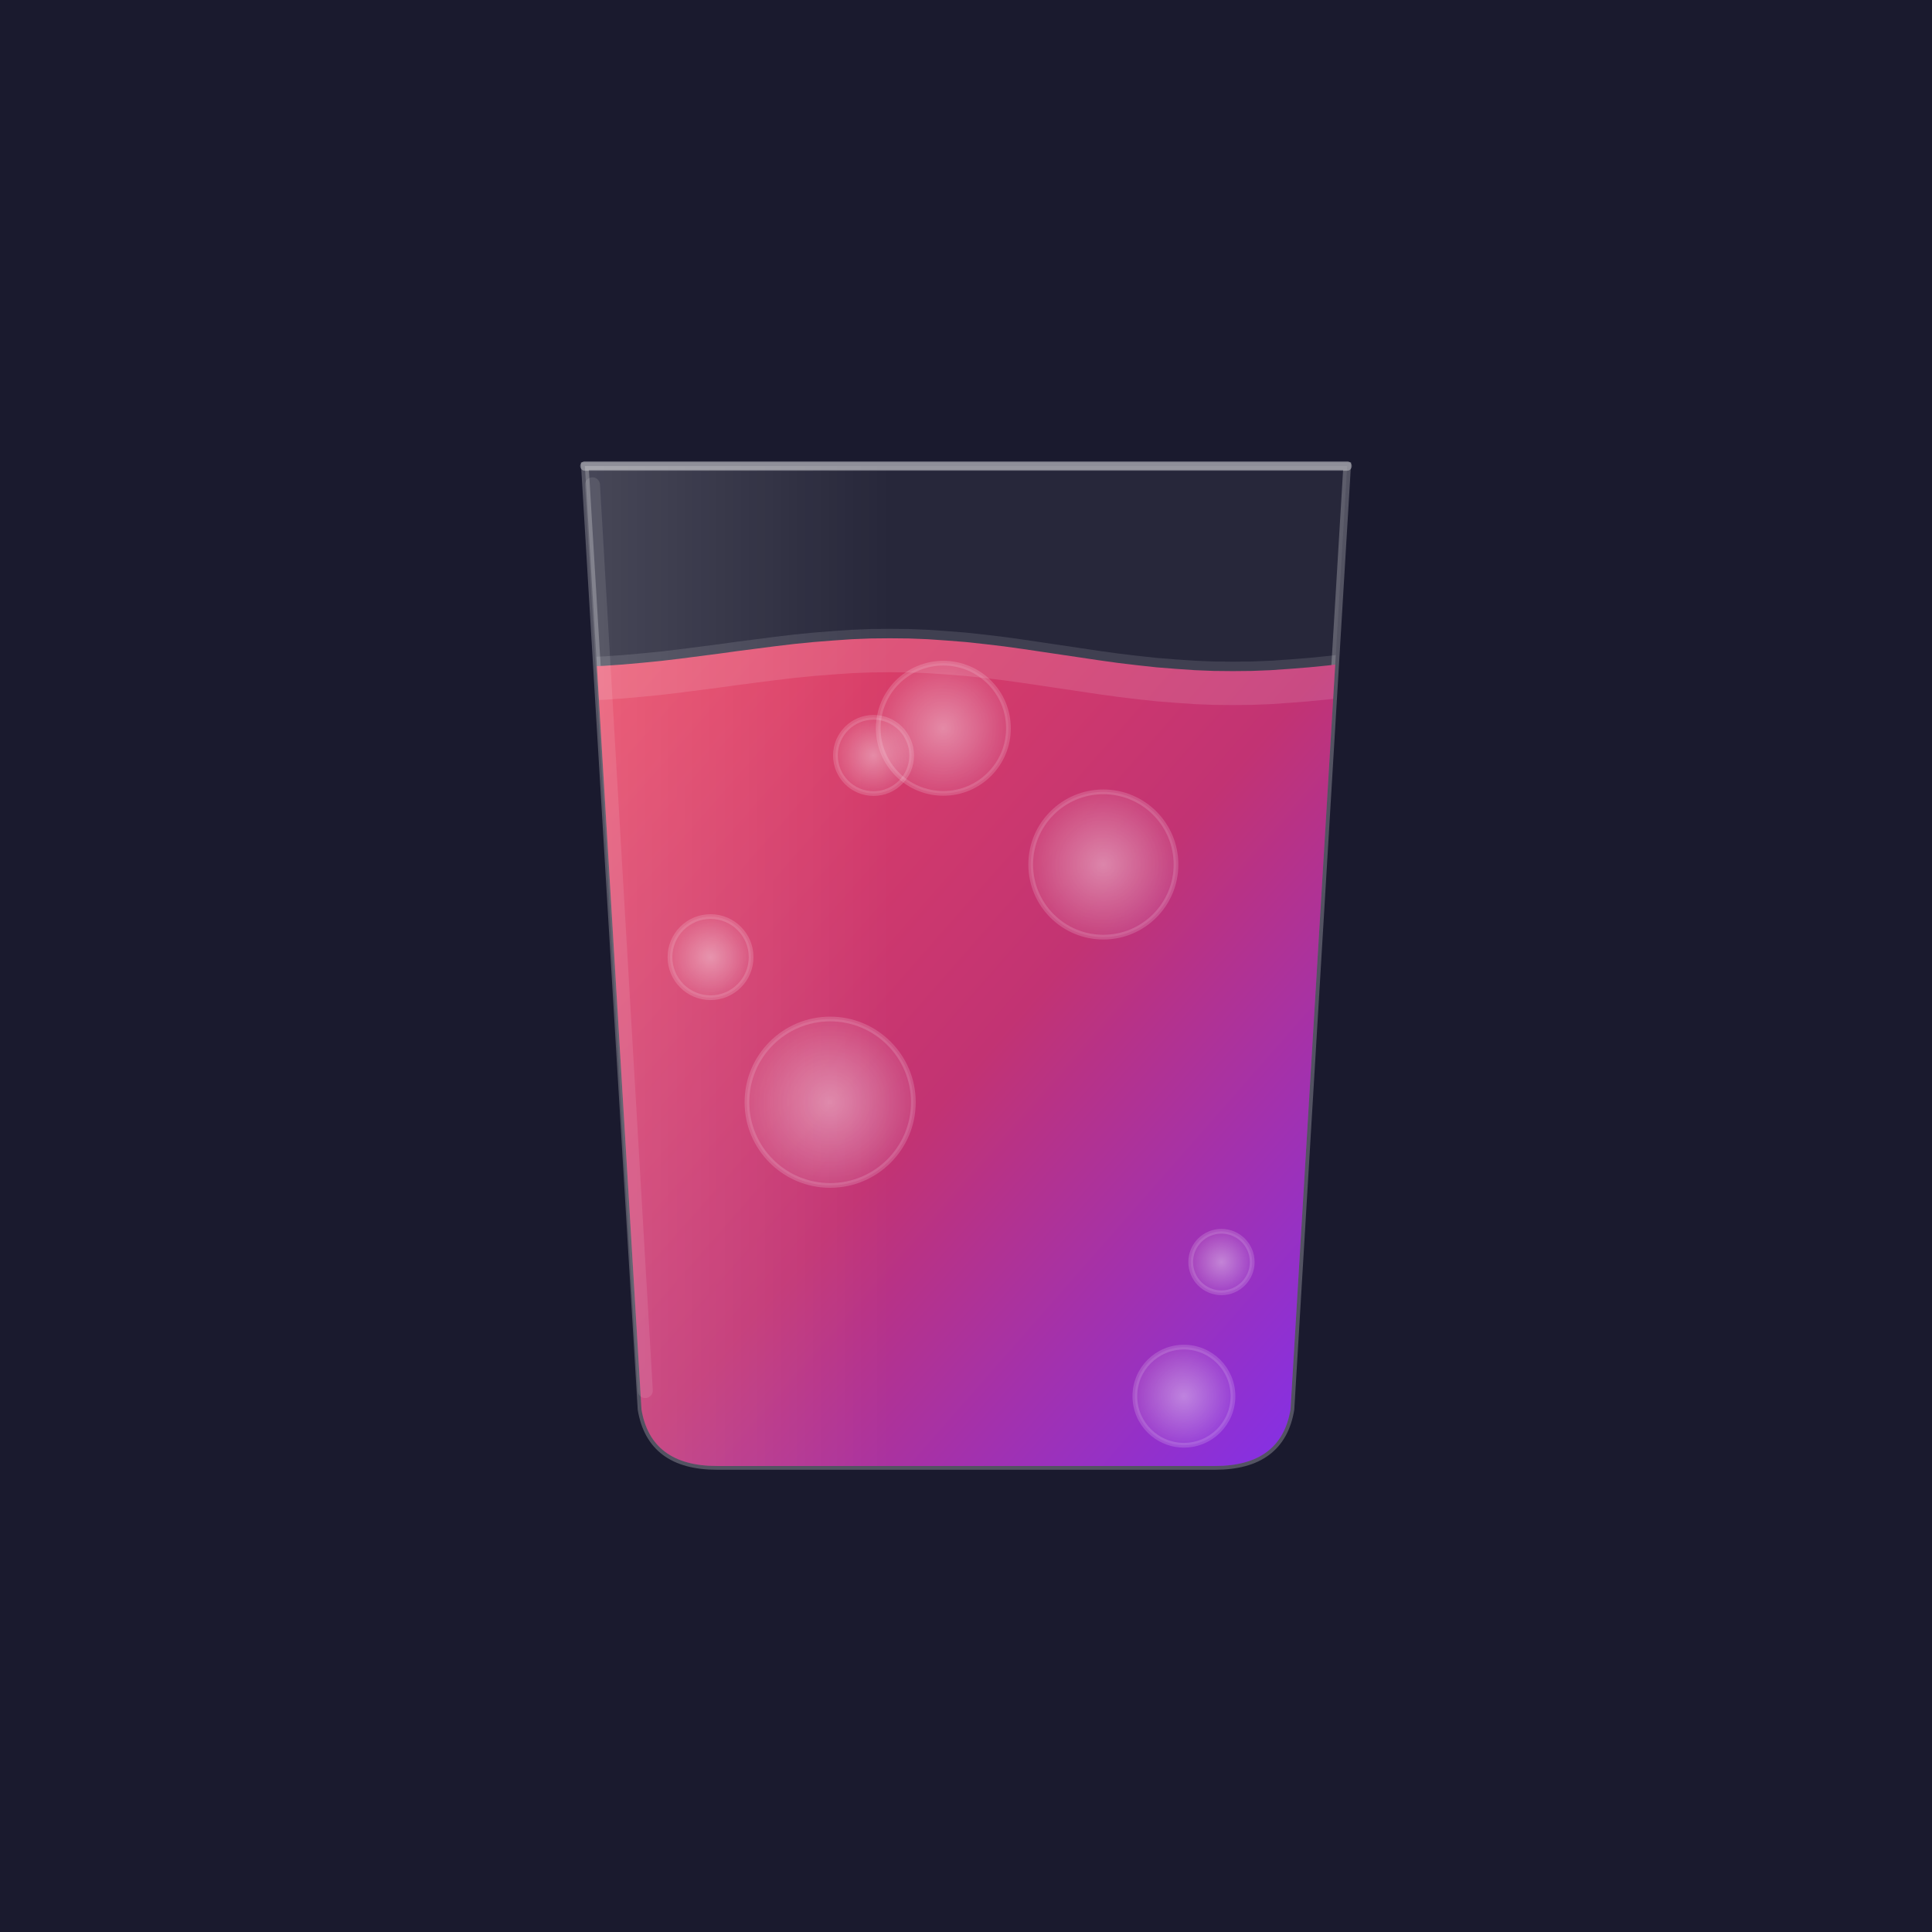
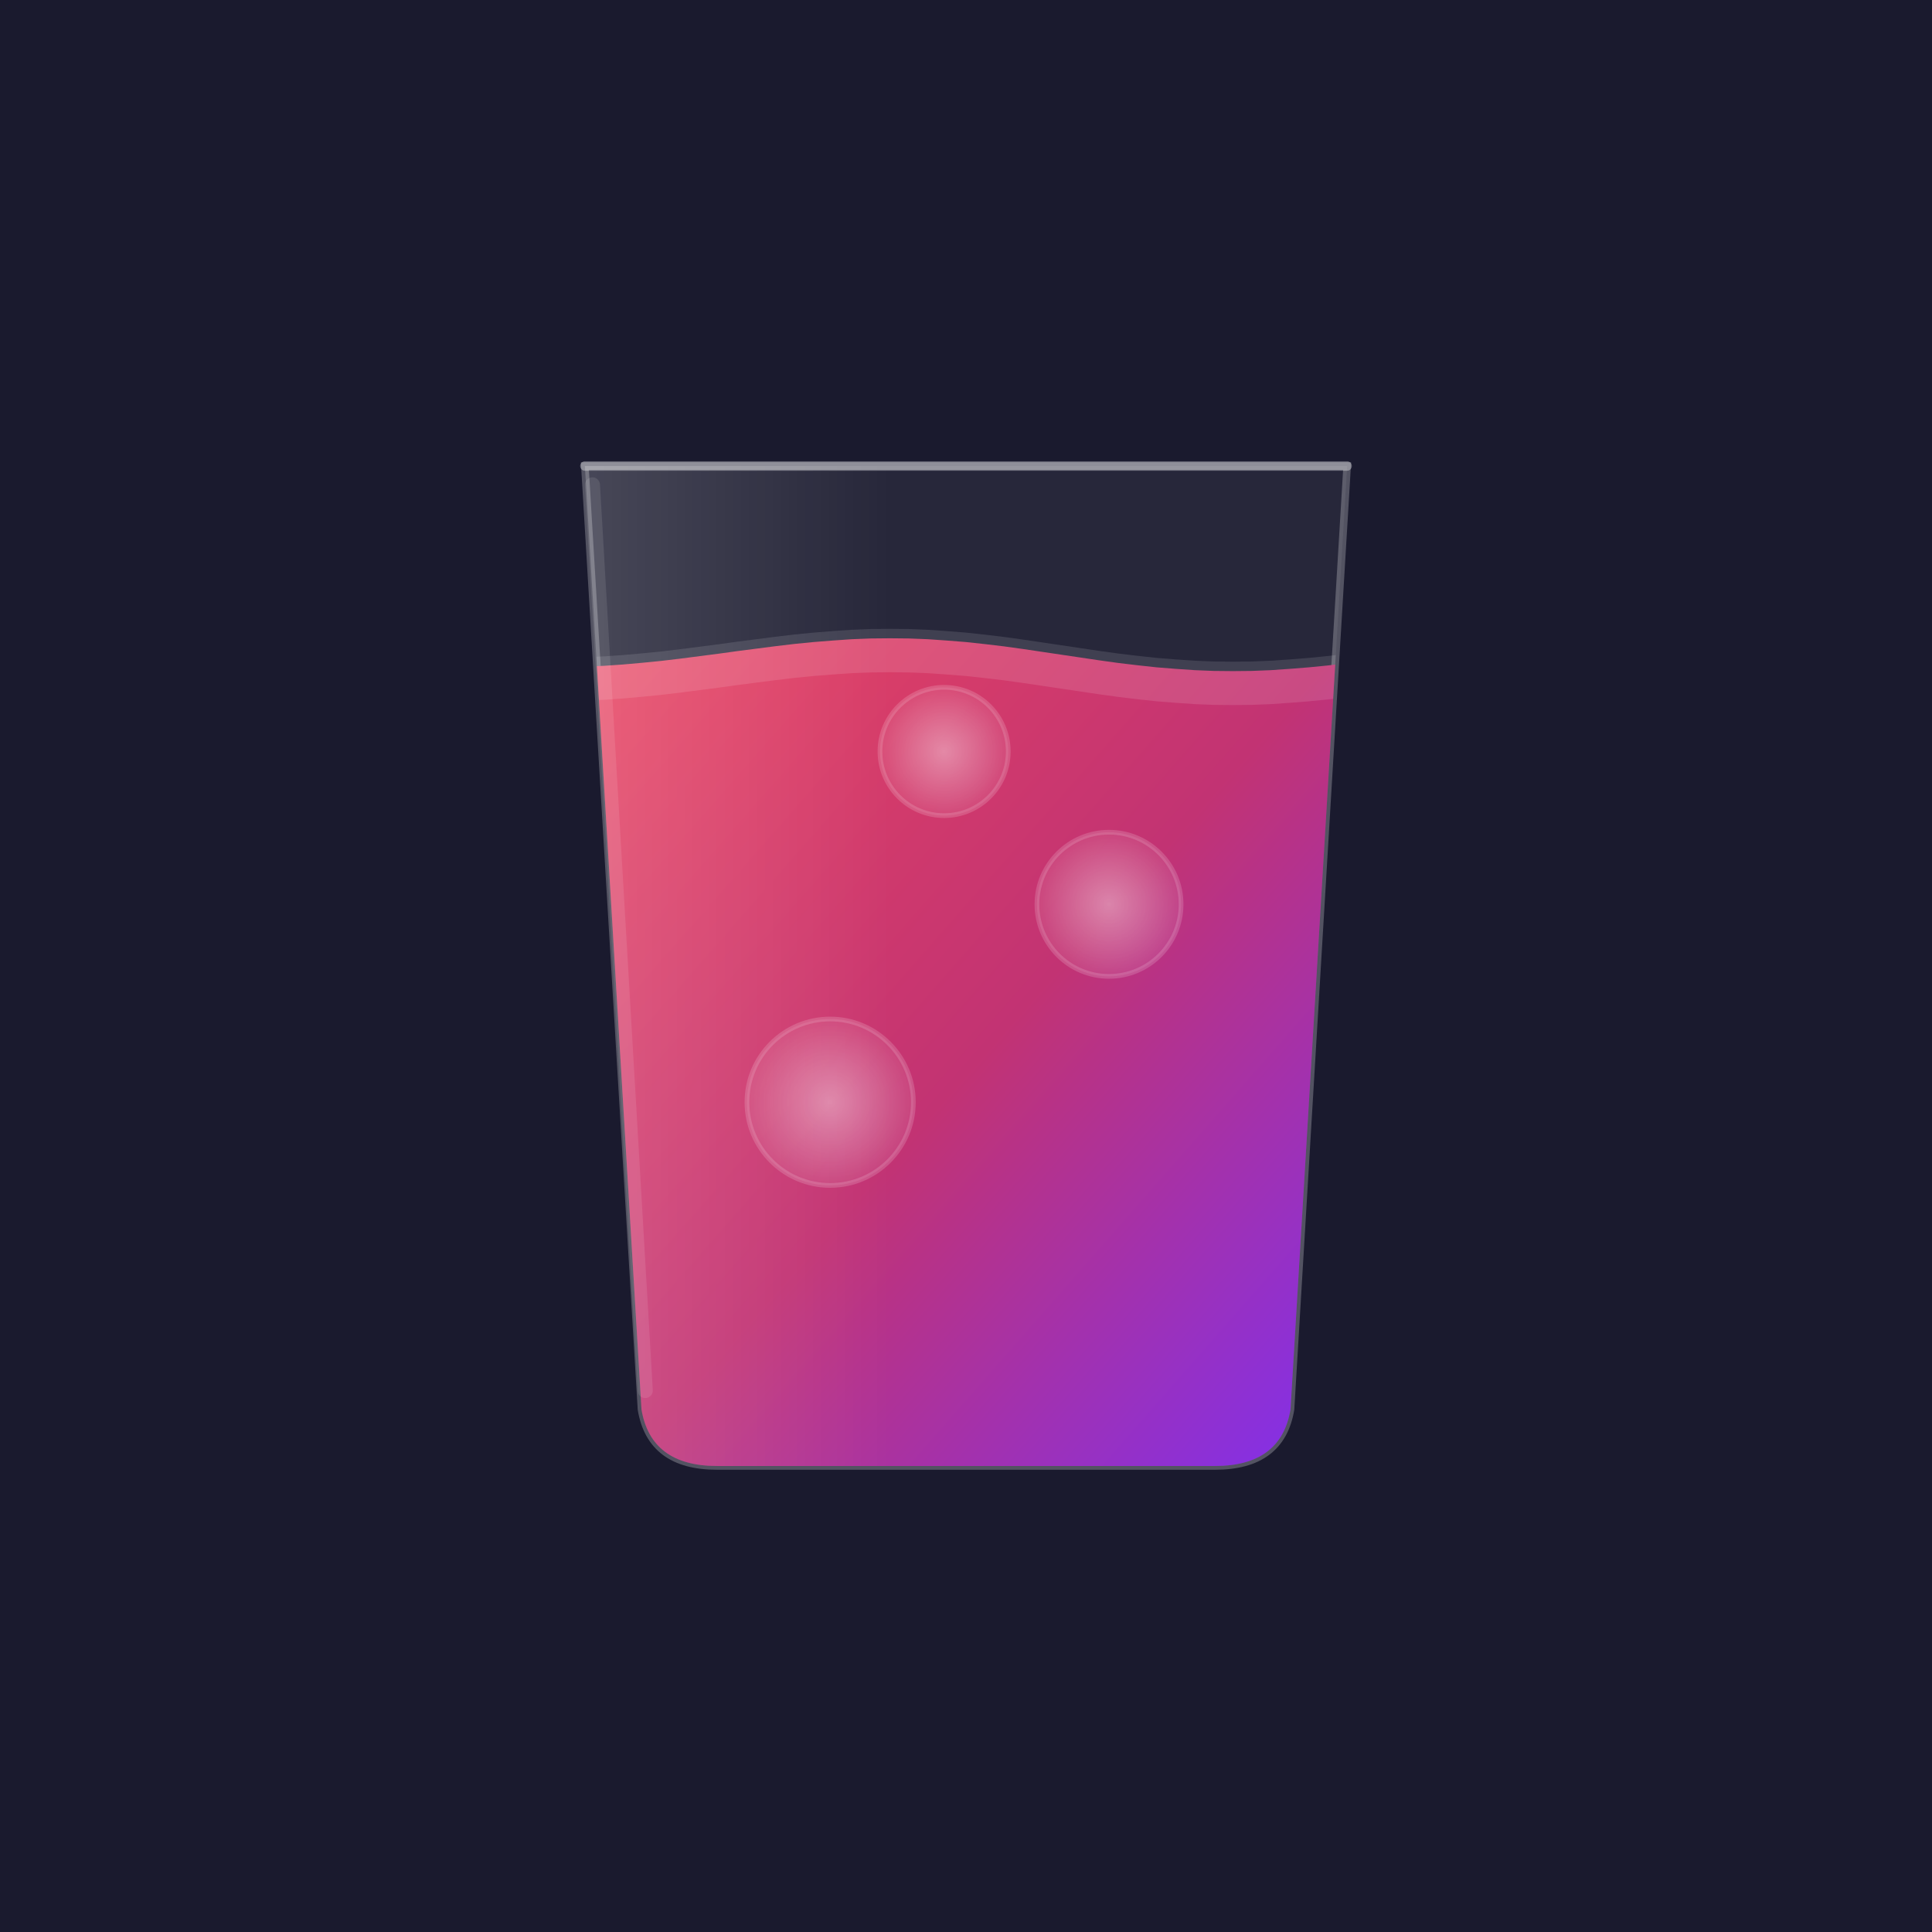
<svg xmlns="http://www.w3.org/2000/svg" viewBox="0 0 1024 1024" width="1024" height="1024">
  <defs>
    <linearGradient id="bg" x1="0" y1="0" x2="0" y2="1">
      <stop offset="0%" stop-color="#1a1a2e" />
      <stop offset="100%" stop-color="#16213e" />
    </linearGradient>
    <linearGradient id="liquid" x1="0" y1="0" x2="1" y2="1">
      <stop offset="0%" stop-color="#e94560" />
      <stop offset="50%" stop-color="#c23373" />
      <stop offset="100%" stop-color="#7b2ff7" />
    </linearGradient>
    <linearGradient id="glassHighlight" x1="0" y1="0" x2="1" y2="0">
      <stop offset="0%" stop-color="rgba(255,255,255,0.15)" />
      <stop offset="40%" stop-color="rgba(255,255,255,0)" />
    </linearGradient>
    <radialGradient id="bubbleGlow">
      <stop offset="0%" stop-color="rgba(255,255,255,0.5)" />
      <stop offset="100%" stop-color="rgba(255,255,255,0.1)" />
    </radialGradient>
    <clipPath id="glassClip">
      <path d="M310 247 L340 747 Q345 777 380 777 L644 777 Q679 777 684 747 L714 247 Z" />
    </clipPath>
  </defs>
  <rect width="1024" height="1024" fill="#1a1a2e" />
  <path d="M310 247 L340 747 Q345 777 380 777 L644 777 Q679 777 684 747 L714 247 Z" fill="rgba(255,255,255,0.06)" stroke="rgba(255,255,255,0.25)" stroke-width="4" />
  <g clip-path="url(#glassClip)">
    <path d="M310.0 353.3 L320.1 352.9 L330.2 352.2 L340.3 351.3 L350.4 350.3 L360.5 349.1 L370.6 347.8 L380.7 346.5 L390.8 345.1 L400.9 343.8 L411.0 342.5 L421.1 341.3 L431.2 340.3 L441.3 339.5 L451.4 338.8 L461.5 338.4 L471.6 338.3 L481.7 338.4 L491.8 338.8 L501.9 339.5 L512.0 340.3 L522.1 341.4 L532.2 342.6 L542.3 344.0 L552.4 345.5 L562.5 347.0 L572.6 348.5 L582.7 350.0 L592.8 351.4 L602.9 352.6 L613.0 353.7 L623.1 354.5 L633.2 355.2 L643.3 355.6 L653.4 355.7 L663.5 355.6 L673.6 355.2 L683.7 354.5 L693.8 353.7 L703.9 352.7 L714.0 351.5 L714 800 L310 800 Z" fill="url(#liquid)" />
    <path d="M310.0 348.3 L320.1 347.9 L330.2 347.2 L340.3 346.3 L350.4 345.3 L360.5 344.1 L370.6 342.8 L380.7 341.5 L390.8 340.1 L400.9 338.8 L411.0 337.5 L421.1 336.3 L431.2 335.3 L441.3 334.5 L451.4 333.8 L461.5 333.4 L471.6 333.3 L481.7 333.4 L491.8 333.8 L501.9 334.5 L512.0 335.3 L522.1 336.4 L532.2 337.6 L542.3 339.0 L552.4 340.5 L562.5 342.0 L572.6 343.5 L582.7 345.0 L592.8 346.4 L602.9 347.6 L613.0 348.7 L623.1 349.5 L633.2 350.2 L643.3 350.6 L653.4 350.7 L663.5 350.6 L673.6 350.2 L683.7 349.5 L693.8 348.7 L703.9 347.7 L714.0 346.5 L714.0 369.5 L703.9 370.7 L693.8 371.7 L683.7 372.5 L673.6 373.2 L663.5 373.6 L653.4 373.7 L643.3 373.6 L633.2 373.2 L623.1 372.5 L613.0 371.7 L602.9 370.6 L592.8 369.4 L582.7 368.0 L572.6 366.5 L562.5 365.0 L552.4 363.5 L542.3 362.0 L532.2 360.6 L522.1 359.4 L512.0 358.3 L501.9 357.5 L491.8 356.8 L481.7 356.4 L471.6 356.3 L461.5 356.4 L451.4 356.8 L441.3 357.5 L431.2 358.3 L421.1 359.3 L411.0 360.5 L400.9 361.8 L390.8 363.1 L380.7 364.5 L370.6 365.8 L360.5 367.1 L350.4 368.3 L340.3 369.3 L330.2 370.2 L320.1 370.9 L310.0 371.3 Z" fill="rgba(255,255,255,0.12)" />
    <circle cx="440.0" cy="584.2" r="44.1" fill="url(#bubbleGlow)" stroke="rgba(255,255,255,0.20)" stroke-width="2.5" opacity="0.80" />
-     <circle cx="584.8" cy="458.2" r="38.5" fill="url(#bubbleGlow)" stroke="rgba(255,255,255,0.20)" stroke-width="2.5" opacity="0.80" />
-     <circle cx="500.0" cy="386.0" r="34.5" fill="url(#bubbleGlow)" stroke="rgba(255,255,255,0.20)" stroke-width="2.5" opacity="0.80" />
-     <circle cx="627.5" cy="740.0" r="26.0" fill="url(#bubbleGlow)" stroke="rgba(255,255,255,0.20)" stroke-width="2.5" opacity="0.80" />
-     <circle cx="376.6" cy="507.3" r="21.5" fill="url(#bubbleGlow)" stroke="rgba(255,255,255,0.20)" stroke-width="2.5" opacity="0.80" />
-     <circle cx="463.0" cy="400.4" r="20.2" fill="url(#bubbleGlow)" stroke="rgba(255,255,255,0.20)" stroke-width="2.5" opacity="0.80" />
-     <circle cx="647.4" cy="668.9" r="16.3" fill="url(#bubbleGlow)" stroke="rgba(255,255,255,0.20)" stroke-width="2.5" opacity="0.80" />
+     <circle cx="587.8" cy="479.3" r="38.2" fill="url(#bubbleGlow)" stroke="rgba(255,255,255,0.20)" stroke-width="2.5" opacity="0.80" />
+     <circle cx="500.4" cy="398.3" r="34.0" fill="url(#bubbleGlow)" stroke="rgba(255,255,255,0.20)" stroke-width="2.5" opacity="0.80" />
  </g>
  <path d="M310 247 L714 247" stroke="rgba(255,255,255,0.35)" stroke-width="5" stroke-linecap="round" />
  <path d="M314 257 L342 737" stroke="rgba(255,255,255,0.1)" stroke-width="8" stroke-linecap="round" />
  <path d="M310 247 L340 747 Q345 777 380 777 L644 777 Q679 777 684 747 L714 247 Z" fill="url(#glassHighlight)" />
</svg>
